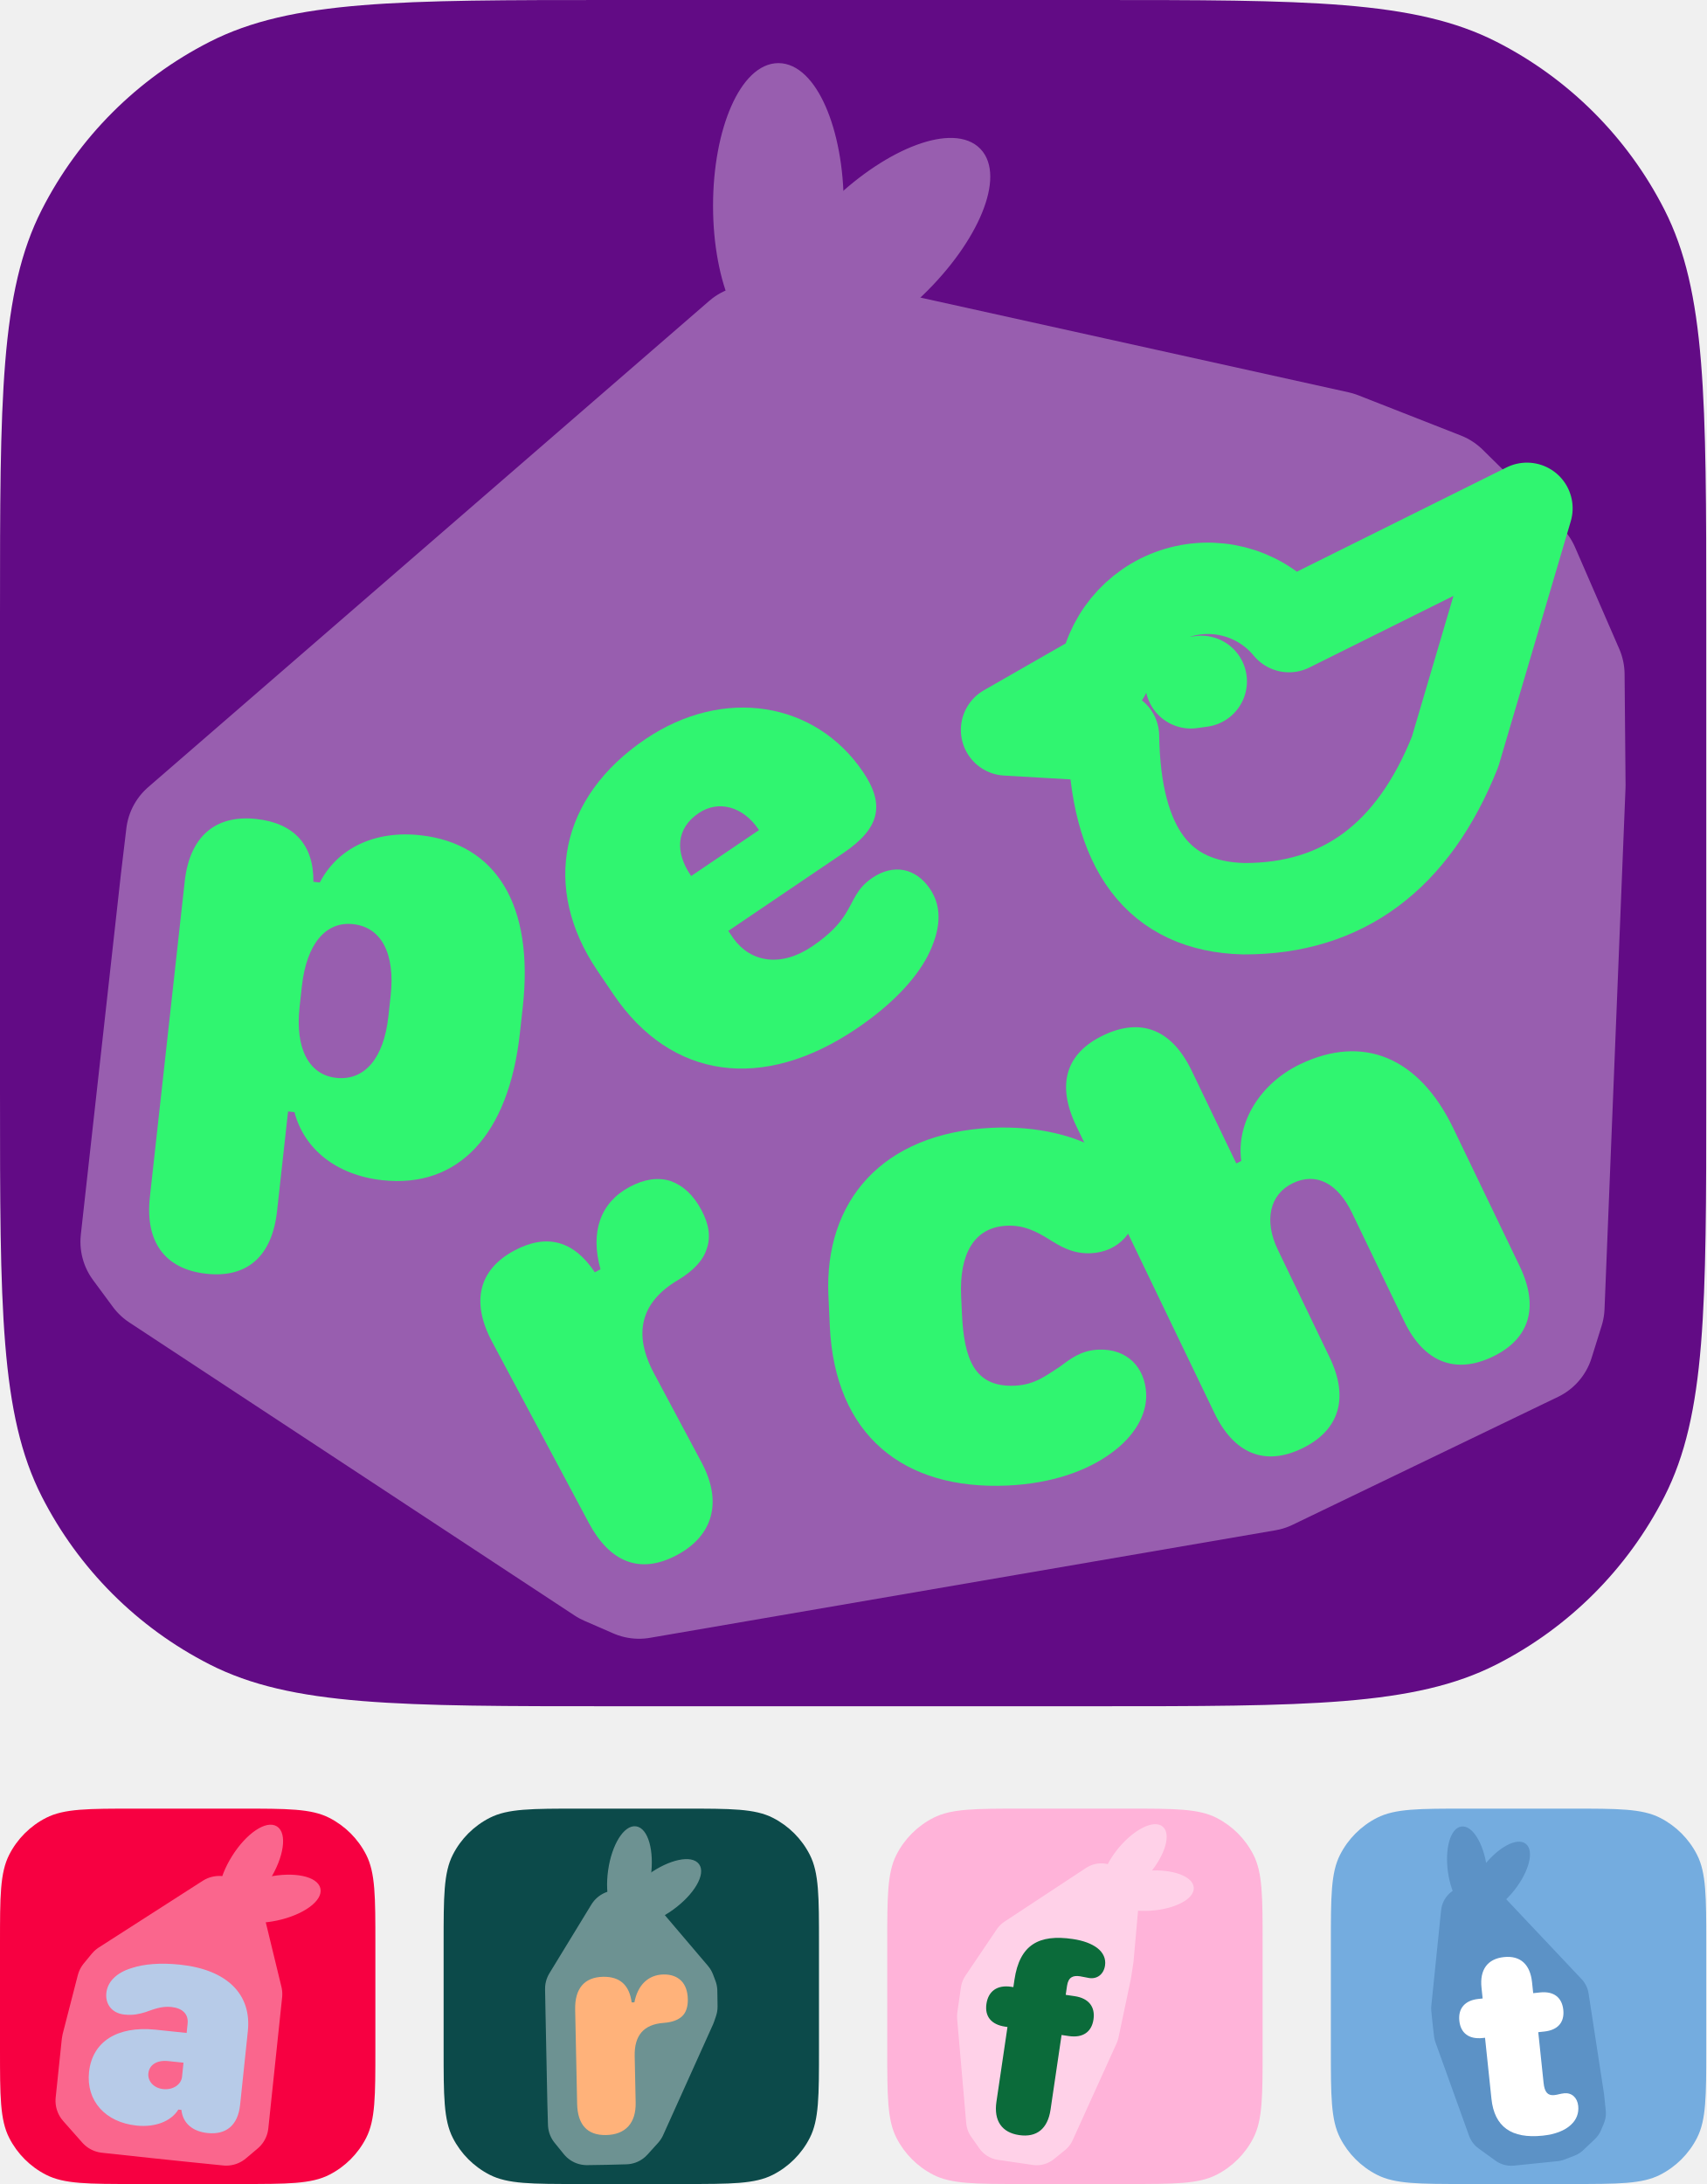
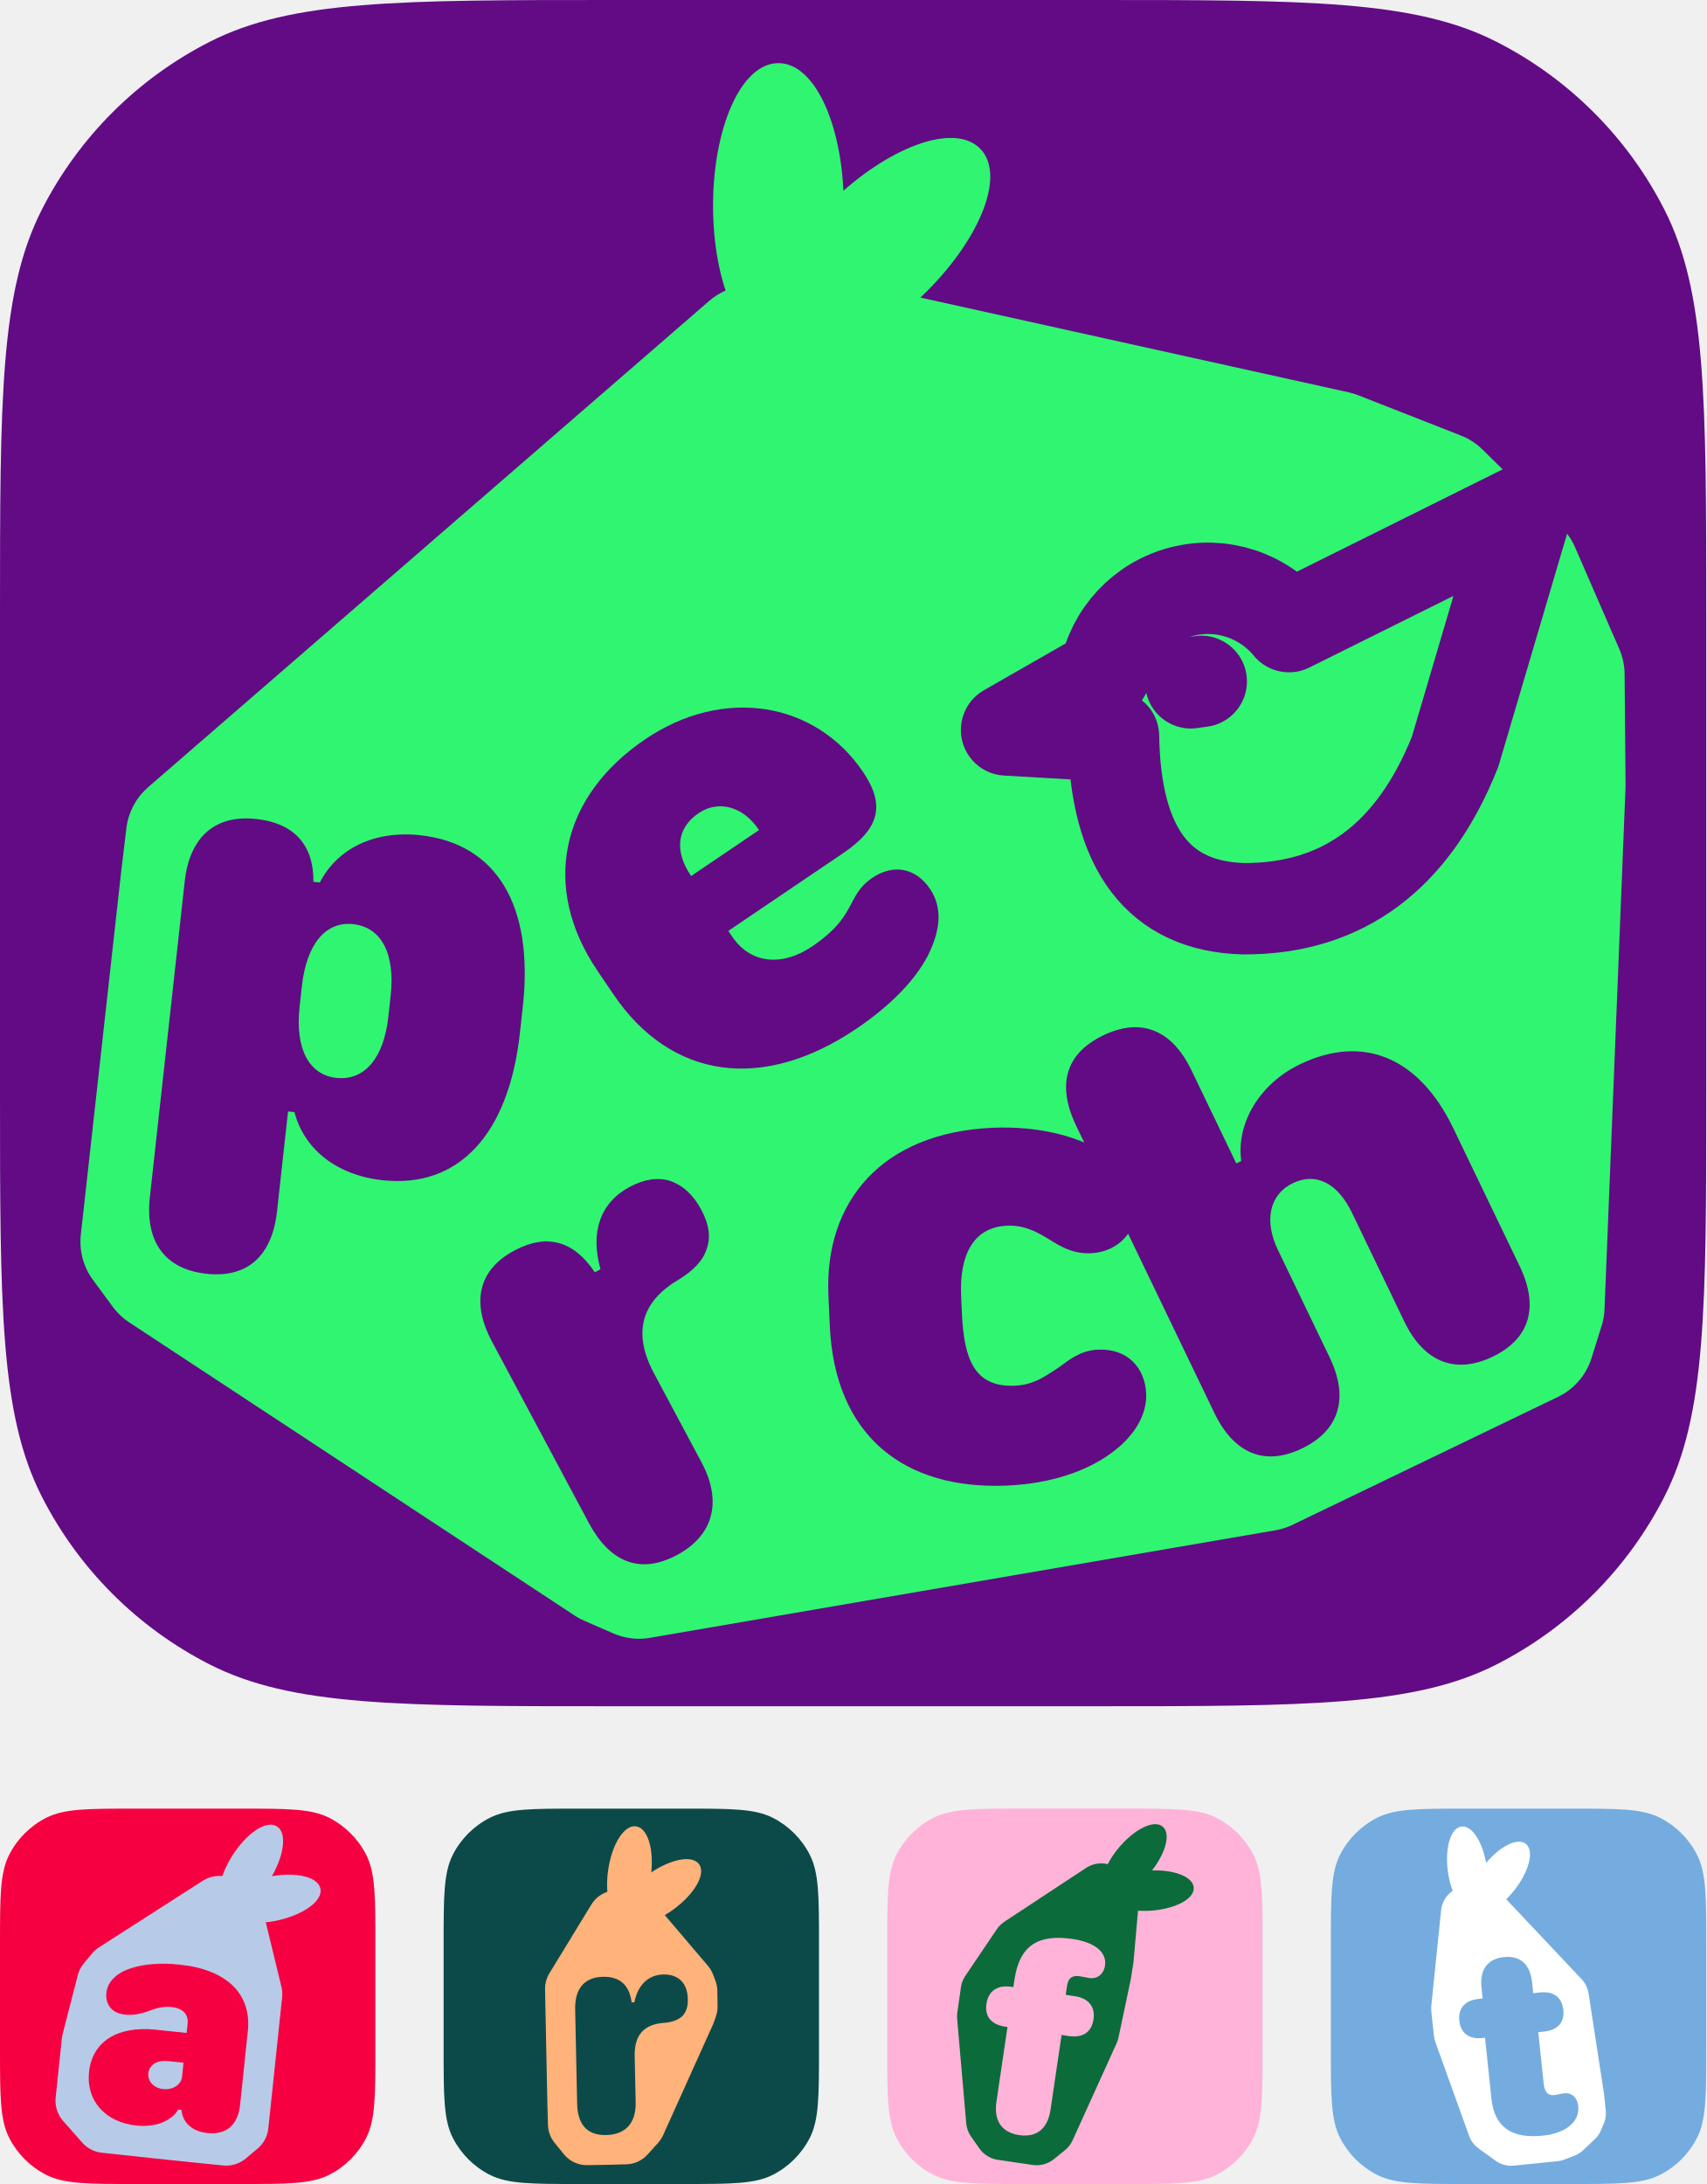
<svg xmlns="http://www.w3.org/2000/svg" viewBox="0 0 200 256" width="200" height="256">
  <path d="M327.68 0c64.518 0 96.777 0 121.42 12.556a115.2 115.2 0 0 1 50.344 50.344c12.556 24.643 12.556 56.902 12.556 121.42L512 327.68c0 64.518 0 96.777 -12.556 121.42a115.2 115.2 0 0 1 -50.344 50.344c-24.643 12.556 -56.902 12.556 -121.42 12.556L184.32 512c-64.518 0 -96.777 0 -121.42 -12.556a115.2 115.2 0 0 1 -50.344 -50.344c-12.556 -24.643 -12.556 -56.902 -12.556 -121.42L0 184.32c0 -64.518 0 -96.777 12.556 -121.42a115.2 115.2 0 0 1 50.344 -50.344c24.643 -12.556 56.902 -12.556 121.42 -12.556Z" transform="scale(0.390625)" fill="#620B85" />
  <g transform="translate(1.0 -19.7) scale(1.079) rotate(-12 100 110)">
-     <g opacity="0.34" fill="#FFFFFF" stroke="#FFFFFF">
+     <g opacity="1" fill="#30F570" stroke="#30F570">
      <path d="M7.7 134.5 L20.1 97.1 L21.7 92.4 L92.3 53.4 L98.3 53.4 L151.9 77.8 L161.9 84.4 L168.5 94.4 L170.9 106.2 L168.5 118.0 L154.5 172.9 L152.7 176.1 L121.6 183.7 L52.7 181.0 L49.9 179.0 L9.2 137.8 Z" stroke-width="14" stroke-linejoin="round" />
      <ellipse cx="95.3" cy="38.4" rx="6.6" ry="15.0" transform="rotate(12 95.3 53.4)" />
      <ellipse cx="95.3" cy="38.4" rx="6.6" ry="15.0" transform="rotate(58 95.3 53.4)" />
      <ellipse cx="95.3" cy="53.4" rx="9.0" ry="7.0" />
    </g>
-     <path d="M-26 -4 L-16 -8 A10 10 0 0 1 2 -10 L26 -18 L16 4 Q8 18 -6 16 Q-18 14 -16 -2 Z M-8 -6 L-7 -6" transform="translate(140.1 106.2) rotate(4.0) scale(1.141)" fill="none" stroke="#30F570" stroke-width="8.7" stroke-linejoin="round" stroke-linecap="round" />
-     <g fill="#30F570">
+     <path d="M-26 -4 L-16 -8 A10 10 0 0 1 2 -10 L26 -18 L16 4 Q8 18 -6 16 Q-18 14 -16 -2 Z M-8 -6 L-7 -6" transform="translate(140.1 106.2) rotate(4.0) scale(1.141)" fill="none" stroke="#620B85" stroke-width="8.7" stroke-linejoin="round" stroke-linecap="round" />
+     <g fill="#620B85">
      <path d="M0.5 10.8V-0.2C0.5 -5 2.8 -7.7 7.6 -7.9C9.5 -8 11 -8.5 11.9 -9.4C12.9 -10.3 13.4 -11.6 13.4 -13.4C13.4 -15.3 12.9 -16.7 11.9 -17.8C10.9 -18.8 9.5 -19.3 7.7 -19.3C4.1 -19.3 1.6 -17 0.7 -12.9H0C-0.4 -17 -2.6 -19.1 -6.6 -19.1C-11 -19.1 -13.4 -16.4 -13.4 -11.5V10.8C-13.4 15.6 -11.2 18.4 -6.6 18.4C-2.1 18.4 0.5 15.6 0.5 10.8Z" transform="translate(58.4 160.3) rotate(-16.1)" />
      <path d="M-17 0.9C-17 12.8 -9.8 19.1 1.5 19.1C6.3 19.1 10.2 17.9 12.9 16.1C15.5 14.4 17 12.1 17 9.8C17 7 15.2 4.8 12 4.8C10.1 4.8 8.9 5.7 7.7 6.5C6.3 7.3 5 8.3 2.8 8.3C-1.6 8.3 -2.6 5.2 -2.6 0.2V-1.7C-2.6 -6.2 -0.9 -9.1 2.7 -9.1C4.6 -9.1 5.9 -8.3 7.1 -7.5C8.4 -6.6 9.7 -5.7 11.7 -5.7C14.7 -5.7 16.9 -7.9 16.9 -10.9C16.9 -13 15.7 -14.9 13.6 -16.5C10.9 -18.5 6.5 -19.8 1.6 -19.8C-10.4 -19.8 -17 -12.6 -17 -2.4Z" transform="translate(95.5 160.8) rotate(9.4)" />
      <path d="M18.4 10.8V-5.8C18.4 -14.4 14 -19.3 6.4 -19.3C1.6 -19.3 -2.6 -16.6 -3.9 -12.6H-4.5V-23.8C-4.5 -28.8 -7 -31.4 -11.5 -31.4C-16 -31.4 -18.4 -28.8 -18.4 -23.8V10.8C-18.4 15.7 -16 18.4 -11.5 18.4C-7 18.4 -4.5 15.7 -4.5 10.8V-2.2C-4.5 -5.7 -2.7 -8 0.1 -8C2.9 -8 4.5 -5.9 4.5 -2.3V10.8C4.5 15.7 7 18.4 11.5 18.4C16 18.4 18.4 15.7 18.4 10.8Z" transform="translate(132.8 162.0) rotate(-13.7)" />
      <path d="M-5.1 23V12.1H-4.4C-2.9 16 0.9 18.4 5.9 18.4C14.2 18.4 19 12 19 0.9V-2C19 -13.1 14.2 -19.3 5.9 -19.3C0.9 -19.3 -2.9 -16.9 -4.4 -13H-5.1C-5.5 -17 -7.9 -19.1 -12 -19.1C-16.5 -19.1 -19 -16.4 -19 -11.5V23C-19 27.9 -16.5 30.6 -12 30.6C-7.5 30.6 -5.1 27.9 -5.1 23ZM-5.1 0.7V-1.6C-5.1 -6.2 -3.3 -8.9 -0.3 -8.9C2.8 -8.9 4.6 -6.2 4.6 -1.6V0.7C4.6 5.2 2.8 7.9 -0.3 7.9C-3.3 7.9 -5.1 5.2 -5.1 0.7Z" transform="translate(34.5 114.0) rotate(18.3)" />
      <path d="M-18 1.2C-18 12.4 -10.5 19.1 1.8 19.1C6.3 19.1 10 18.3 12.6 16.9C15.3 15.4 16.9 13.5 16.9 11C16.9 8.2 15.1 6.5 12.4 6.5C10.3 6.5 9.4 7.4 7.8 8.1C6.7 8.6 5.2 9 2.8 9C-1.3 9 -3.7 6.7 -3.8 3.5V2.5H11.3C16.1 2.5 18 0.7 18 -3.6C18 -12.8 10.7 -19.8 0.4 -19.8C-10.8 -19.8 -18 -12.8 -18 -1.9ZM-3.8 -4.7V-4.8C-3.8 -7.8 -2.3 -9.9 0.7 -9.9C3.3 -9.9 5.1 -7.8 5.1 -4.8V-4.7Z" transform="translate(79.3 110.9) rotate(-22.1)" />
    </g>
  </g>
  <svg x="0.0" y="212" width="44" height="44" viewBox="0 0 200 200">
    <path d="M327.68 0c64.518 0 96.777 0 121.42 12.556a115.2 115.2 0 0 1 50.344 50.344c12.556 24.643 12.556 56.902 12.556 121.42L512 327.68c0 64.518 0 96.777 -12.556 121.42a115.2 115.2 0 0 1 -50.344 50.344c-24.643 12.556 -56.902 12.556 -121.42 12.556L184.32 512c-64.518 0 -96.777 0 -121.42 -12.556a115.2 115.2 0 0 1 -50.344 -50.344c-12.556 -24.643 -12.556 -56.902 -12.556 -121.42L0 184.32c0 -64.518 0 -96.777 12.556 -121.42a115.2 115.2 0 0 1 50.344 -50.344c24.643 -12.556 56.902 -12.556 121.42 -12.556Z" transform="scale(0.390625)" fill="#F70041" />
    <g transform="translate(-22.4 -11.1) scale(1.163) rotate(20 100 110)">
-       <g opacity="0.4" fill="#FFFFFF" stroke="#FFFFFF">
+       <g opacity="1" fill="#B7CBE8" stroke="#B7CBE8">
        <path d="M63.3 101.4 L65.2 96.0 L99.5 51.0 L105.5 51.0 L127.2 83.6 L141.8 142.2 L138.3 148.3 L123.3 152.1 L106.5 156.3 L84.2 161.8 L72.6 155.5 L66.0 129.1 Z" stroke-width="28" stroke-linejoin="round" />
        <ellipse cx="102.5" cy="29.0" rx="9.7" ry="22.0" transform="rotate(12 102.5 51.0)" />
        <ellipse cx="102.5" cy="29.0" rx="9.7" ry="22.0" transform="rotate(58 102.5 51.0)" />
        <ellipse cx="102.5" cy="51.0" rx="16.0" ry="14.0" />
      </g>
-       <path d="M7.3 27.4H8.7C10 33.5 14.9 36.7 21.7 36.7C30.3 36.7 35.2 31.7 35.2 22.3V-11.7C35.2 -28.7 22.7 -38.7 1.1 -38.7C-8.2 -38.7 -15.4 -37.2 -20.6 -34.9C-28 -31.8 -31.1 -27 -31.1 -22.3C-31.1 -17.2 -27.7 -13.3 -21.8 -13.3C-17.7 -13.3 -15 -14.3 -12.4 -15.4C-8.8 -17.1 -5.3 -19 -0.8 -19C4.3 -19 7.4 -16.6 7.4 -12.2V-7.9H-7.1C-24.6 -7.8 -35.2 0.6 -35.2 14.6C-35.2 27.8 -25.4 36.7 -11 36.7C-2.5 36.7 4.5 33.2 7.3 27.4ZM-8.1 12.3C-8.1 8.4 -4.8 5.8 0.3 5.8H7.4V12.3C7.4 15.9 3.9 18.8 -0.6 18.8C-4.9 18.8 -8.1 16 -8.1 12.3Z" transform="translate(100 120) rotate(-14.0)" fill="#B7CBE8" />
+       <path d="M7.3 27.4H8.7C10 33.5 14.9 36.7 21.7 36.7C30.3 36.7 35.2 31.7 35.2 22.3V-11.7C35.2 -28.7 22.7 -38.7 1.1 -38.7C-8.2 -38.7 -15.4 -37.2 -20.6 -34.9C-28 -31.8 -31.1 -27 -31.1 -22.3C-31.1 -17.2 -27.7 -13.3 -21.8 -13.3C-17.7 -13.3 -15 -14.3 -12.4 -15.4C-8.8 -17.1 -5.3 -19 -0.8 -19C4.3 -19 7.4 -16.6 7.4 -12.2V-7.9H-7.1C-24.6 -7.8 -35.2 0.6 -35.2 14.6C-35.2 27.8 -25.4 36.7 -11 36.7C-2.5 36.7 4.5 33.2 7.3 27.4ZM-8.1 12.3C-8.1 8.4 -4.8 5.8 0.3 5.8H7.4V12.3C7.4 15.9 3.9 18.8 -0.6 18.8C-4.9 18.8 -8.1 16 -8.1 12.3Z" transform="translate(100 120) rotate(-14.0)" fill="#F70041" />
    </g>
  </svg>
  <svg x="52.0" y="212" width="44" height="44" viewBox="0 0 200 200">
    <path d="M327.68 0c64.518 0 96.777 0 121.42 12.556a115.2 115.2 0 0 1 50.344 50.344c12.556 24.643 12.556 56.902 12.556 121.42L512 327.68c0 64.518 0 96.777 -12.556 121.42a115.2 115.2 0 0 1 -50.344 50.344c-24.643 12.556 -56.902 12.556 -121.42 12.556L184.32 512c-64.518 0 -96.777 0 -121.42 -12.556a115.2 115.2 0 0 1 -50.344 -50.344c-12.556 -24.643 -12.556 -56.902 -12.556 -121.42L0 184.32c0 -64.518 0 -96.777 12.556 -121.42a115.2 115.2 0 0 1 50.344 -50.344c24.643 -12.556 56.902 -12.556 121.42 -12.556Z" transform="scale(0.390625)" fill="#0C4A4A" />
    <g transform="translate(-12.7 -2.8) scale(1.126) rotate(-4 100 110)">
-       <g opacity="0.4" fill="#FFFFFF" stroke="#FFFFFF">
+       <g opacity="1" fill="#FFB27A" stroke="#FFB27A">
        <path d="M71.8 149.9 L72.2 140.2 L74.4 95.7 L74.9 85.9 L97.0 54.8 L103.0 54.8 L127.3 87.8 L128.2 90.8 L128.0 94.5 L127.8 98.1 L126.7 100.7 L99.5 151.3 L94.1 156.5 L85.0 156.1 L75.8 155.6 Z" stroke-width="28" stroke-linejoin="round" />
        <ellipse cx="100.0" cy="32.8" rx="9.7" ry="22.0" transform="rotate(12 100.0 54.8)" />
        <ellipse cx="100.0" cy="32.8" rx="9.7" ry="22.0" transform="rotate(58 100.0 54.8)" />
        <ellipse cx="100.0" cy="54.8" rx="16.0" ry="14.0" />
      </g>
-       <path d="M1 21.6V-0.4C1 -10.1 5.5 -15.3 15.1 -15.8C19 -16 21.9 -17 23.9 -18.8C25.8 -20.6 26.7 -23.3 26.7 -26.8C26.7 -30.5 25.7 -33.5 23.8 -35.5C21.8 -37.6 19 -38.7 15.4 -38.7C8.2 -38.7 3.1 -33.9 1.4 -25.8H0.1C-0.8 -34 -5.2 -38.2 -13.2 -38.2C-22.1 -38.2 -26.7 -32.8 -26.7 -23V21.6C-26.7 31.3 -22.4 36.7 -13.3 36.7C-4.1 36.7 1 31.3 1 21.6Z" transform="translate(100 120) rotate(2.8)" fill="#FFB27A" />
+       <path d="M1 21.6V-0.4C1 -10.1 5.5 -15.3 15.1 -15.8C19 -16 21.9 -17 23.9 -18.8C25.8 -20.6 26.7 -23.3 26.7 -26.8C26.7 -30.5 25.7 -33.5 23.8 -35.5C21.8 -37.6 19 -38.7 15.4 -38.7C8.2 -38.7 3.1 -33.9 1.4 -25.8H0.1C-0.8 -34 -5.2 -38.2 -13.2 -38.2C-22.1 -38.2 -26.7 -32.8 -26.7 -23V21.6C-26.7 31.3 -22.4 36.7 -13.3 36.7C-4.1 36.7 1 31.3 1 21.6Z" transform="translate(100 120) rotate(2.8)" fill="#0C4A4A" />
    </g>
  </svg>
  <svg x="104.0" y="212" width="44" height="44" viewBox="0 0 200 200">
    <path d="M327.68 0c64.518 0 96.777 0 121.42 12.556a115.2 115.2 0 0 1 50.344 50.344c12.556 24.643 12.556 56.902 12.556 121.42L512 327.68c0 64.518 0 96.777 -12.556 121.42a115.2 115.2 0 0 1 -50.344 50.344c-24.643 12.556 -56.902 12.556 -121.42 12.556L184.32 512c-64.518 0 -96.777 0 -121.42 -12.556a115.2 115.2 0 0 1 -50.344 -50.344c-12.556 -24.643 -12.556 -56.902 -12.556 -121.42L0 184.32c0 -64.518 0 -96.777 12.556 -121.42a115.2 115.2 0 0 1 50.344 -50.344c24.643 -12.556 56.902 -12.556 121.42 -12.556Z" transform="scale(0.390625)" fill="#FFB3D9" />
    <g transform="translate(-21.7 11.7) scale(1.048) rotate(28 100 110)">
-       <g opacity="0.4" fill="#FFFFFF" stroke="#FFFFFF">
+       <g opacity="1" fill="#0B6B3A" stroke="#0B6B3A">
        <path d="M62.0 98.1 L65.0 69.7 L88.8 26.1 L94.8 26.1 L107.2 55.4 L109.8 62.9 L118.1 91.7 L121.5 145.7 L118.7 152.3 L101.9 158.3 L95.4 155.0 L66.4 110.3 L64.2 104.2 Z" stroke-width="28" stroke-linejoin="round" />
        <ellipse cx="91.8" cy="4.1" rx="9.7" ry="22.0" transform="rotate(12 91.8 26.1)" />
        <ellipse cx="91.8" cy="4.1" rx="9.7" ry="22.0" transform="rotate(58 91.8 26.1)" />
        <ellipse cx="91.8" cy="26.1" rx="16.0" ry="14.0" />
      </g>
-       <path d="M11.7 21.6V-16.8H15.4C22.6 -16.8 26.6 -20.5 26.6 -27C26.6 -33.5 22.6 -37.3 15.4 -37.3H10.8V-41.9C10.8 -46.4 13 -47.7 16.6 -47.7C18.2 -47.7 19.9 -47.5 21.4 -47.5C25.5 -47.5 28.4 -50.5 28.4 -55C28.4 -58.4 26.6 -61.3 23.2 -63.2C20.1 -64.9 15.8 -65.9 10.2 -65.9C-7.2 -65.9 -16.1 -59.1 -16.1 -41.1V-37.3H-17.3C-24.4 -37.3 -28.4 -33.4 -28.4 -26.9C-28.4 -20.4 -24.4 -16.8 -17.3 -16.8H-16.1V21.6C-16.1 31.4 -11.1 36.7 -2.2 36.7C6.8 36.7 11.7 31.4 11.7 21.6Z" transform="translate(100 120) rotate(-19.6)" fill="#0B6B3A" />
+       <path d="M11.7 21.6V-16.8H15.4C22.6 -16.8 26.6 -20.5 26.6 -27C26.6 -33.5 22.6 -37.3 15.4 -37.3H10.8V-41.9C10.8 -46.4 13 -47.7 16.6 -47.7C18.2 -47.7 19.9 -47.5 21.4 -47.5C25.5 -47.5 28.4 -50.5 28.4 -55C28.4 -58.4 26.6 -61.3 23.2 -63.2C20.1 -64.9 15.8 -65.9 10.2 -65.9C-7.2 -65.9 -16.1 -59.1 -16.1 -41.1V-37.3H-17.3C-24.4 -37.3 -28.4 -33.4 -28.4 -26.9C-28.4 -20.4 -24.4 -16.8 -17.3 -16.8H-16.1V21.6C-16.1 31.4 -11.1 36.7 -2.2 36.7C6.8 36.7 11.7 31.4 11.7 21.6Z" transform="translate(100 120) rotate(-19.6)" fill="#FFB3D9" />
    </g>
  </svg>
  <svg x="156.0" y="212" width="44" height="44" viewBox="0 0 200 200">
    <path d="M327.68 0c64.518 0 96.777 0 121.42 12.556a115.2 115.2 0 0 1 50.344 50.344c12.556 24.643 12.556 56.902 12.556 121.42L512 327.68c0 64.518 0 96.777 -12.556 121.42a115.2 115.2 0 0 1 -50.344 50.344c-24.643 12.556 -56.902 12.556 -121.42 12.556L184.32 512c-64.518 0 -96.777 0 -121.42 -12.556a115.2 115.2 0 0 1 -50.344 -50.344c-12.556 -24.643 -12.556 -56.902 -12.556 -121.42L0 184.32c0 -64.518 0 -96.777 12.556 -121.42a115.2 115.2 0 0 1 50.344 -50.344c24.643 -12.556 56.902 -12.556 121.42 -12.556Z" transform="scale(0.390625)" fill="#74ACDF" />
    <g transform="translate(-5.5 14.4) scale(1.022) rotate(-20 100 110)">
-       <g opacity="0.28" fill="#1B4F86" stroke="#1B4F86">
+       <g opacity="1" fill="#FFFFFF" stroke="#FFFFFF">
        <path d="M76.9 146.0 L77.1 94.2 L78.6 87.9 L80.2 81.6 L102.0 36.6 L108.0 36.6 L133.1 94.8 L122.8 146.5 L120.8 154.5 L118.3 157.2 L110.7 160.5 L105.2 160.6 L83.0 155.0 Z" stroke-width="28" stroke-linejoin="round" />
        <ellipse cx="105.0" cy="14.6" rx="9.7" ry="22.0" transform="rotate(12 105.0 36.6)" />
        <ellipse cx="105.0" cy="14.6" rx="9.7" ry="22.0" transform="rotate(58 105.0 36.6)" />
        <ellipse cx="105.0" cy="36.6" rx="16.0" ry="14.0" />
      </g>
-       <path d="M-16.1 16.2C-16.1 30.8 -8 38.1 8.5 38.1C14.9 38.1 20.2 36.7 23.7 34C26.8 31.7 28.5 28.5 28.5 24.6C28.5 20.2 25.8 17.3 21.9 17.3C19.7 17.3 18.6 17.7 16.7 17.7C13.2 17.7 11.8 15.6 11.8 10.8V-15.8H14.9C22.1 -15.8 26 -19.5 26 -26C26 -32.5 22.1 -36.3 14.9 -36.3H11.3V-42C11.3 -51.4 6.7 -56.6 -1.9 -56.6C-10.5 -56.6 -15.2 -51.4 -15.2 -42V-36.3H-17.4C-24.5 -36.3 -28.5 -32.5 -28.5 -26C-28.5 -19.5 -24.5 -15.8 -17.4 -15.8H-16.1Z" transform="translate(100 120) rotate(14.0)" fill="#FFFFFF" />
+       <path d="M-16.1 16.2C-16.1 30.8 -8 38.1 8.5 38.1C14.9 38.1 20.2 36.7 23.7 34C26.8 31.7 28.5 28.5 28.5 24.6C28.5 20.2 25.8 17.3 21.9 17.3C19.7 17.3 18.6 17.7 16.7 17.7C13.2 17.7 11.8 15.6 11.8 10.8V-15.8H14.9C22.1 -15.8 26 -19.5 26 -26C26 -32.5 22.1 -36.3 14.9 -36.3H11.3V-42C11.3 -51.4 6.7 -56.6 -1.9 -56.6C-10.5 -56.6 -15.2 -51.4 -15.2 -42V-36.3H-17.4C-24.5 -36.3 -28.5 -32.5 -28.5 -26C-28.5 -19.5 -24.5 -15.8 -17.4 -15.8H-16.1Z" transform="translate(100 120) rotate(14.0)" fill="#74ACDF" />
    </g>
  </svg>
</svg>
